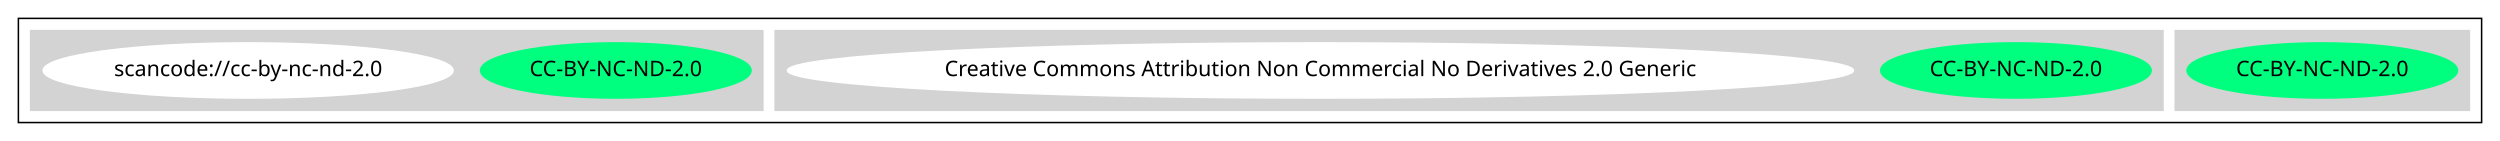
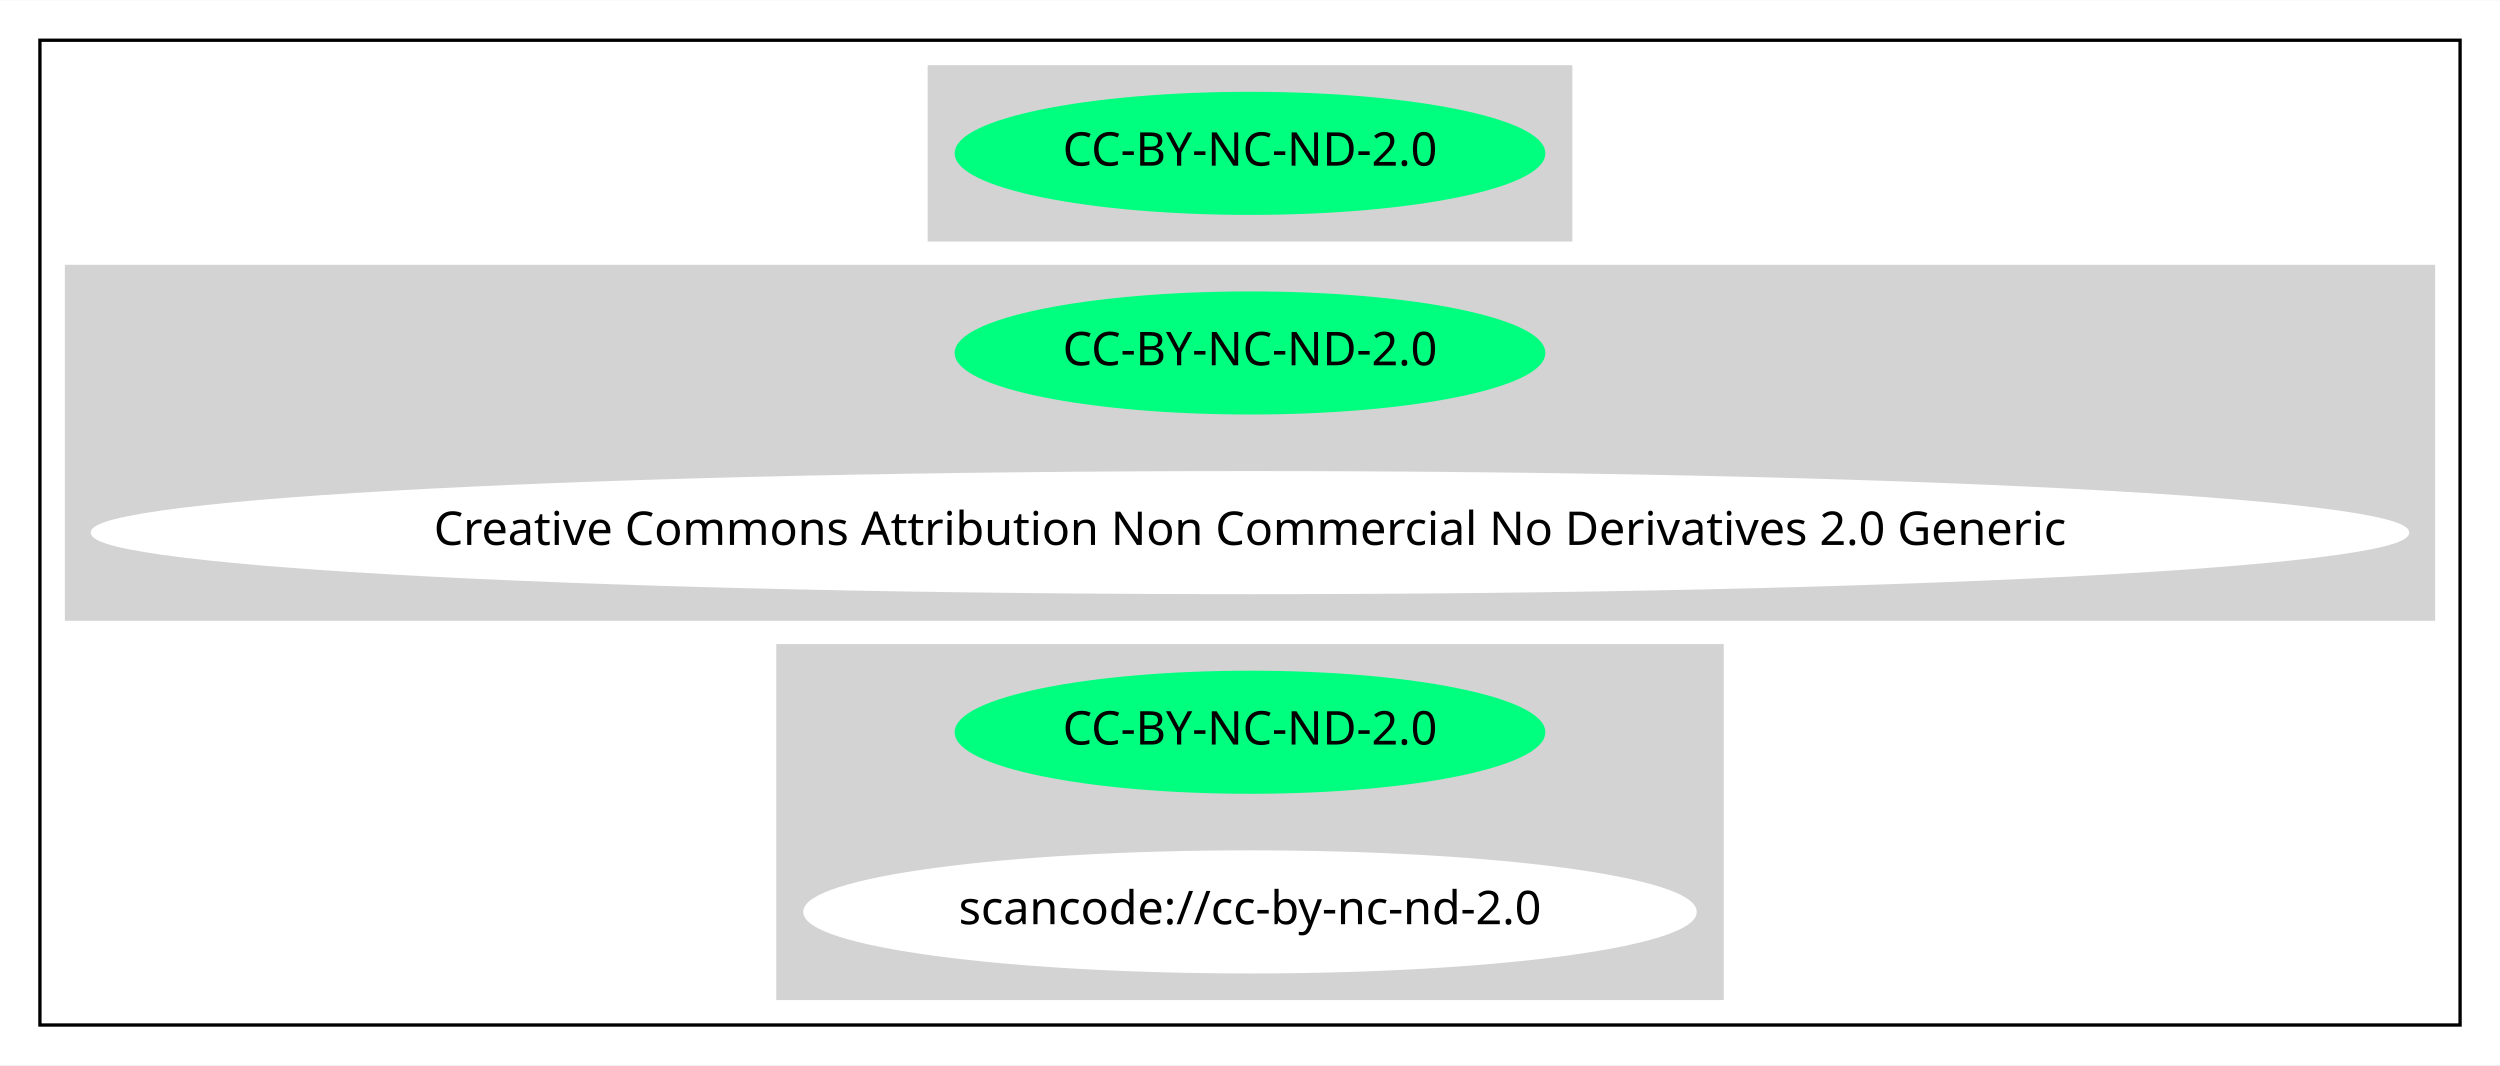
- <svg xmlns="http://www.w3.org/2000/svg" width="1632pt" height="92pt" viewBox="0.00 0.00 1632.00 92.00">
-   <g id="graph0" class="graph" transform="scale(1 1) rotate(0) translate(4 88)">
-     <polygon fill="white" stroke="transparent" points="-4,4 -4,-88 1628,-88 1628,4 -4,4" />
+ <svg xmlns="http://www.w3.org/2000/svg" width="751pt" height="320pt" viewBox="0.00 0.00 751.44 320.00">
+   <g id="graph0" class="graph" transform="scale(1 1) rotate(0) translate(4 316)">
+     <polygon fill="white" stroke="transparent" points="-4,4 -4,-316 747.44,-316 747.44,4 -4,4" />
    <g id="clust1" class="cluster">
-       <polygon fill="none" stroke="black" points="8,-8 8,-76 1616,-76 1616,-8 8,-8" />
+       <polygon fill="none" stroke="black" points="8,-8 8,-304 735.44,-304 735.44,-8 8,-8" />
    </g>
    <g id="clust2" class="cluster">
-       <polygon fill="lightgray" stroke="lightgray" points="1416,-16 1416,-68 1608,-68 1608,-16 1416,-16" />
+       <polygon fill="lightgray" stroke="lightgray" points="275.33,-244 275.33,-296 468.11,-296 468.11,-244 275.33,-244" />
    </g>
    <g id="clust3" class="cluster">
-       <polygon fill="lightgray" stroke="lightgray" points="502,-16 502,-68 1408,-68 1408,-16 502,-16" />
+       <polygon fill="lightgray" stroke="lightgray" points="16,-130 16,-236 727.44,-236 727.44,-130 16,-130" />
    </g>
    <g id="clust4" class="cluster">
-       <polygon fill="lightgray" stroke="lightgray" points="16,-16 16,-68 494,-68 494,-16 16,-16" />
+       <polygon fill="lightgray" stroke="lightgray" points="229.83,-16 229.83,-122 513.61,-122 513.61,-16 229.83,-16" />
    </g>
    <g id="node1" class="node">
-       <ellipse fill="springgreen" stroke="springgreen" cx="1512" cy="-42" rx="88.28" ry="18" />
-       <text text-anchor="middle" x="1512" y="-38.3" font-family="Times-Roman" font-size="14.00">CC-BY-NC-ND-2.0</text>
+       <ellipse fill="springgreen" stroke="springgreen" cx="371.72" cy="-270" rx="88.28" ry="18" />
+       <text text-anchor="middle" x="371.72" y="-266.3" font-family="Times-Roman" font-size="14.00">CC-BY-NC-ND-2.0</text>
    </g>
    <g id="node2" class="node">
-       <ellipse fill="springgreen" stroke="springgreen" cx="1312" cy="-42" rx="88.28" ry="18" />
-       <text text-anchor="middle" x="1312" y="-38.3" font-family="Times-Roman" font-size="14.00">CC-BY-NC-ND-2.0</text>
+       <ellipse fill="springgreen" stroke="springgreen" cx="371.72" cy="-210" rx="88.28" ry="18" />
+       <text text-anchor="middle" x="371.72" y="-206.3" font-family="Times-Roman" font-size="14.00">CC-BY-NC-ND-2.0</text>
    </g>
    <g id="node3" class="node">
-       <ellipse fill="white" stroke="white" cx="858" cy="-42" rx="347.94" ry="18" />
-       <text text-anchor="middle" x="858" y="-38.3" font-family="Times-Roman" font-size="14.00">Creative Commons Attribution Non Commercial No Derivatives 2.0 Generic</text>
+       <ellipse fill="white" stroke="white" cx="371.72" cy="-156" rx="347.94" ry="18" />
+       <text text-anchor="middle" x="371.72" y="-152.3" font-family="Times-Roman" font-size="14.00">Creative Commons Attribution Non Commercial No Derivatives 2.0 Generic</text>
    </g>
    <g id="node4" class="node">
-       <ellipse fill="springgreen" stroke="springgreen" cx="398" cy="-42" rx="88.28" ry="18" />
-       <text text-anchor="middle" x="398" y="-38.3" font-family="Times-Roman" font-size="14.00">CC-BY-NC-ND-2.0</text>
+       <ellipse fill="springgreen" stroke="springgreen" cx="371.72" cy="-96" rx="88.28" ry="18" />
+       <text text-anchor="middle" x="371.72" y="-92.3" font-family="Times-Roman" font-size="14.00">CC-BY-NC-ND-2.0</text>
    </g>
    <g id="node5" class="node">
-       <ellipse fill="white" stroke="white" cx="158" cy="-42" rx="133.78" ry="18" />
-       <text text-anchor="middle" x="158" y="-38.3" font-family="Times-Roman" font-size="14.00">scancode://cc-by-nc-nd-2.0</text>
+       <ellipse fill="white" stroke="white" cx="371.72" cy="-42" rx="133.78" ry="18" />
+       <text text-anchor="middle" x="371.72" y="-38.3" font-family="Times-Roman" font-size="14.00">scancode://cc-by-nc-nd-2.0</text>
    </g>
  </g>
</svg>
